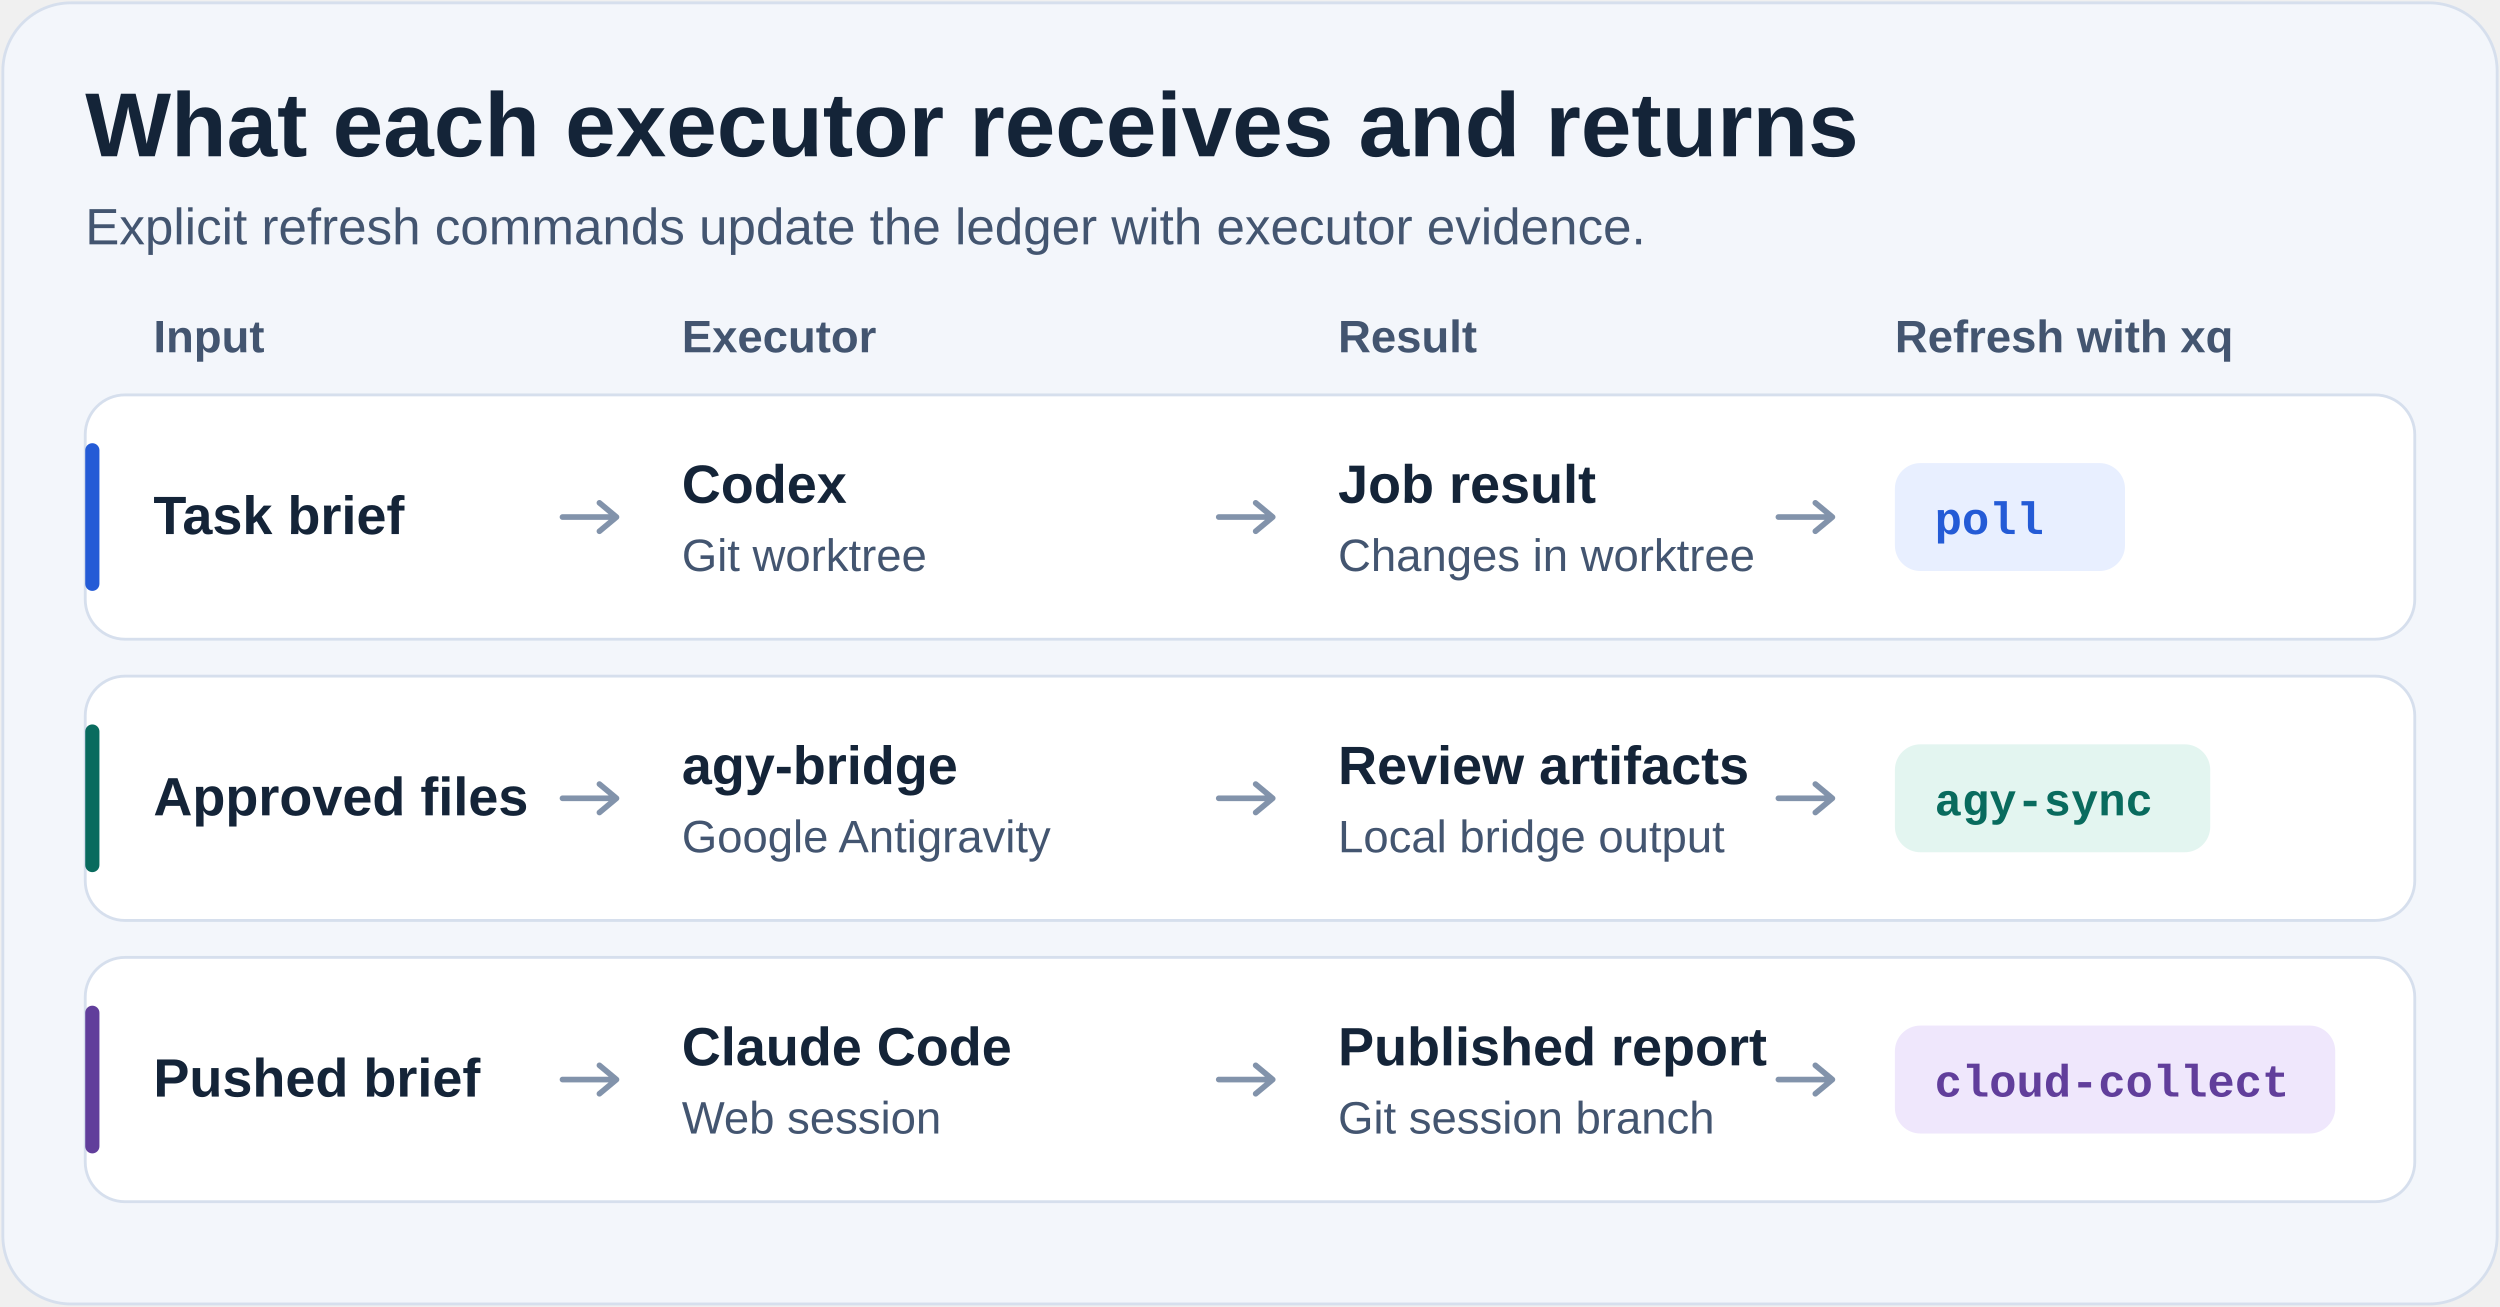
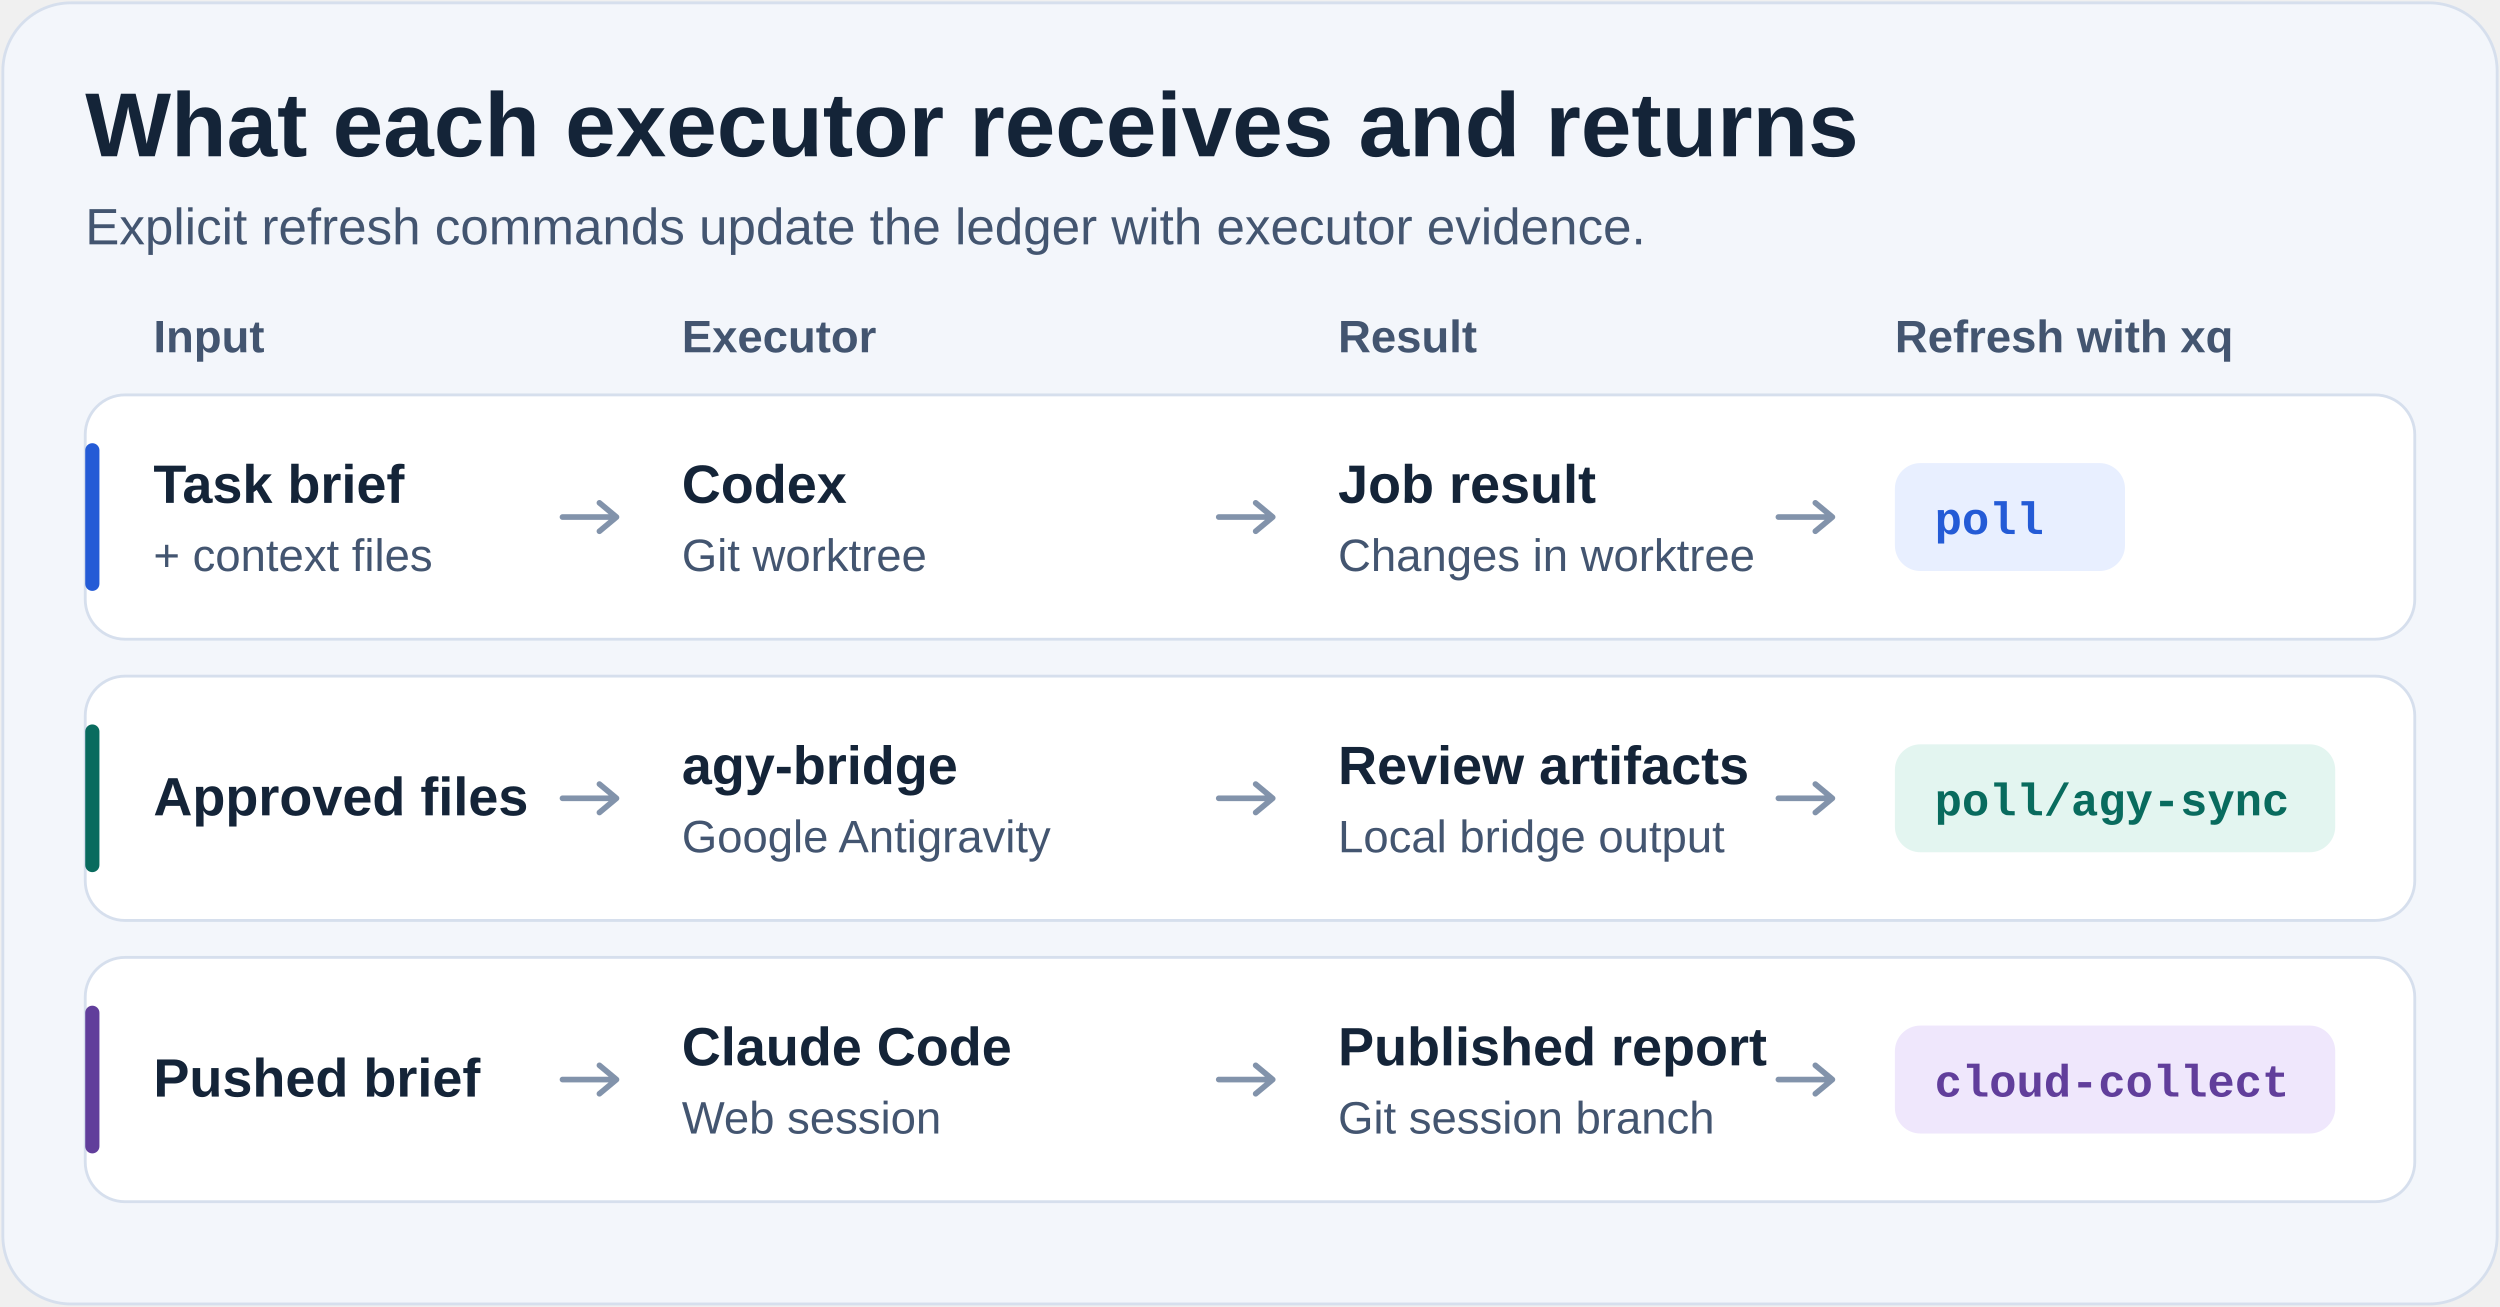
<svg xmlns="http://www.w3.org/2000/svg" viewBox="0 0 880 460" width="880" height="460" role="img" aria-labelledby="title desc" xml:lang="en">
  <style>
    text { font-family: 'Segoe UI', Arial, sans-serif; fill: #142438; }
    .heading { font-size: 32px; font-weight: 700; }
    .intro { font-size: 18px; fill: #435570; }
    .column { font-size: 16px; font-weight: 700; fill: #435570; }
    .label { font-size: 19px; font-weight: 700; }
    .detail { font-size: 16px; fill: #435570; }
    .command { font: 700 16px Consolas, 'Liberation Mono', monospace; }
    .arrow { fill: none; stroke: #8293AB; stroke-width: 2; stroke-linecap: round; stroke-linejoin: round; }
  </style>
  <rect x="1" y="1" width="878" height="458" rx="24" fill="#F3F6FB" stroke="#D6DFED" />
  <text x="30" y="55" class="heading">What each executor receives and returns</text>
  <text x="30" y="86" class="intro">Explicit refresh commands update the ledger with executor evidence.</text>
  <text x="54" y="124" class="column">Input</text>
  <text x="240" y="124" class="column">Executor</text>
  <text x="471" y="124" class="column">Result</text>
  <text x="667" y="124" class="column">Refresh with xq</text>
  <g transform="translate(0 139)">
    <rect x="30" width="820" height="86" rx="14" fill="#FFFFFF" stroke="#D6DFED" />
    <rect x="30" y="17" width="5" height="52" rx="2.5" fill="#245BD6" />
-     <text x="54" y="49" class="label">Task brief</text>
+     <text x="54" y="38" class="label">Task brief</text>
+     <text x="54" y="62" class="detail">+ context files</text>
    <path class="arrow" d="M198 43h19m-6-5 6 5-6 5 M429 43h19m-6-5 6 5-6 5 M626 43h19m-6-5 6 5-6 5" />
    <text x="240" y="38" class="label">Codex</text>
    <text x="240" y="62" class="detail">Git worktree</text>
    <text x="471" y="38" class="label">Job result</text>
    <text x="471" y="62" class="detail">Changes in worktree</text>
    <rect x="667" y="24" width="81" height="38" rx="9" fill="#E8EFFF" />
    <text x="681" y="49" class="command" style="fill:#245BD6">poll</text>
  </g>
  <g transform="translate(0 238)">
    <rect x="30" width="820" height="86" rx="14" fill="#FFFFFF" stroke="#D6DFED" />
    <rect x="30" y="17" width="5" height="52" rx="2.5" fill="#096B5E" />
    <text x="54" y="49" class="label">Approved files</text>
    <path class="arrow" d="M198 43h19m-6-5 6 5-6 5 M429 43h19m-6-5 6 5-6 5 M626 43h19m-6-5 6 5-6 5" />
    <text x="240" y="38" class="label">agy-bridge</text>
    <text x="240" y="62" class="detail">Google Antigravity</text>
    <text x="471" y="38" class="label">Review artifacts</text>
    <text x="471" y="62" class="detail">Local bridge output</text>
-     <rect x="667" y="24" width="111" height="38" rx="9" fill="#E3F5F0" />
-     <text x="681" y="49" class="command" style="fill:#096B5E">agy-sync</text>
+     <rect x="667" y="24" width="155" height="38" rx="9" fill="#E3F5F0" />
+     <text x="681" y="49" class="command" style="fill:#096B5E">poll/agy-sync</text>
  </g>
  <g transform="translate(0 337)">
    <rect x="30" width="820" height="86" rx="14" fill="#FFFFFF" stroke="#D6DFED" />
    <rect x="30" y="17" width="5" height="52" rx="2.5" fill="#613E9B" />
    <text x="54" y="49" class="label">Pushed brief</text>
    <path class="arrow" d="M198 43h19m-6-5 6 5-6 5 M429 43h19m-6-5 6 5-6 5 M626 43h19m-6-5 6 5-6 5" />
    <text x="240" y="38" class="label">Claude Code</text>
    <text x="240" y="62" class="detail">Web session</text>
    <text x="471" y="38" class="label">Published report</text>
    <text x="471" y="62" class="detail">Git session branch</text>
    <rect x="667" y="24" width="155" height="38" rx="9" fill="#EFE7FC" />
    <text x="681" y="49" class="command" style="fill:#613E9B">cloud-collect</text>
  </g>
</svg>
